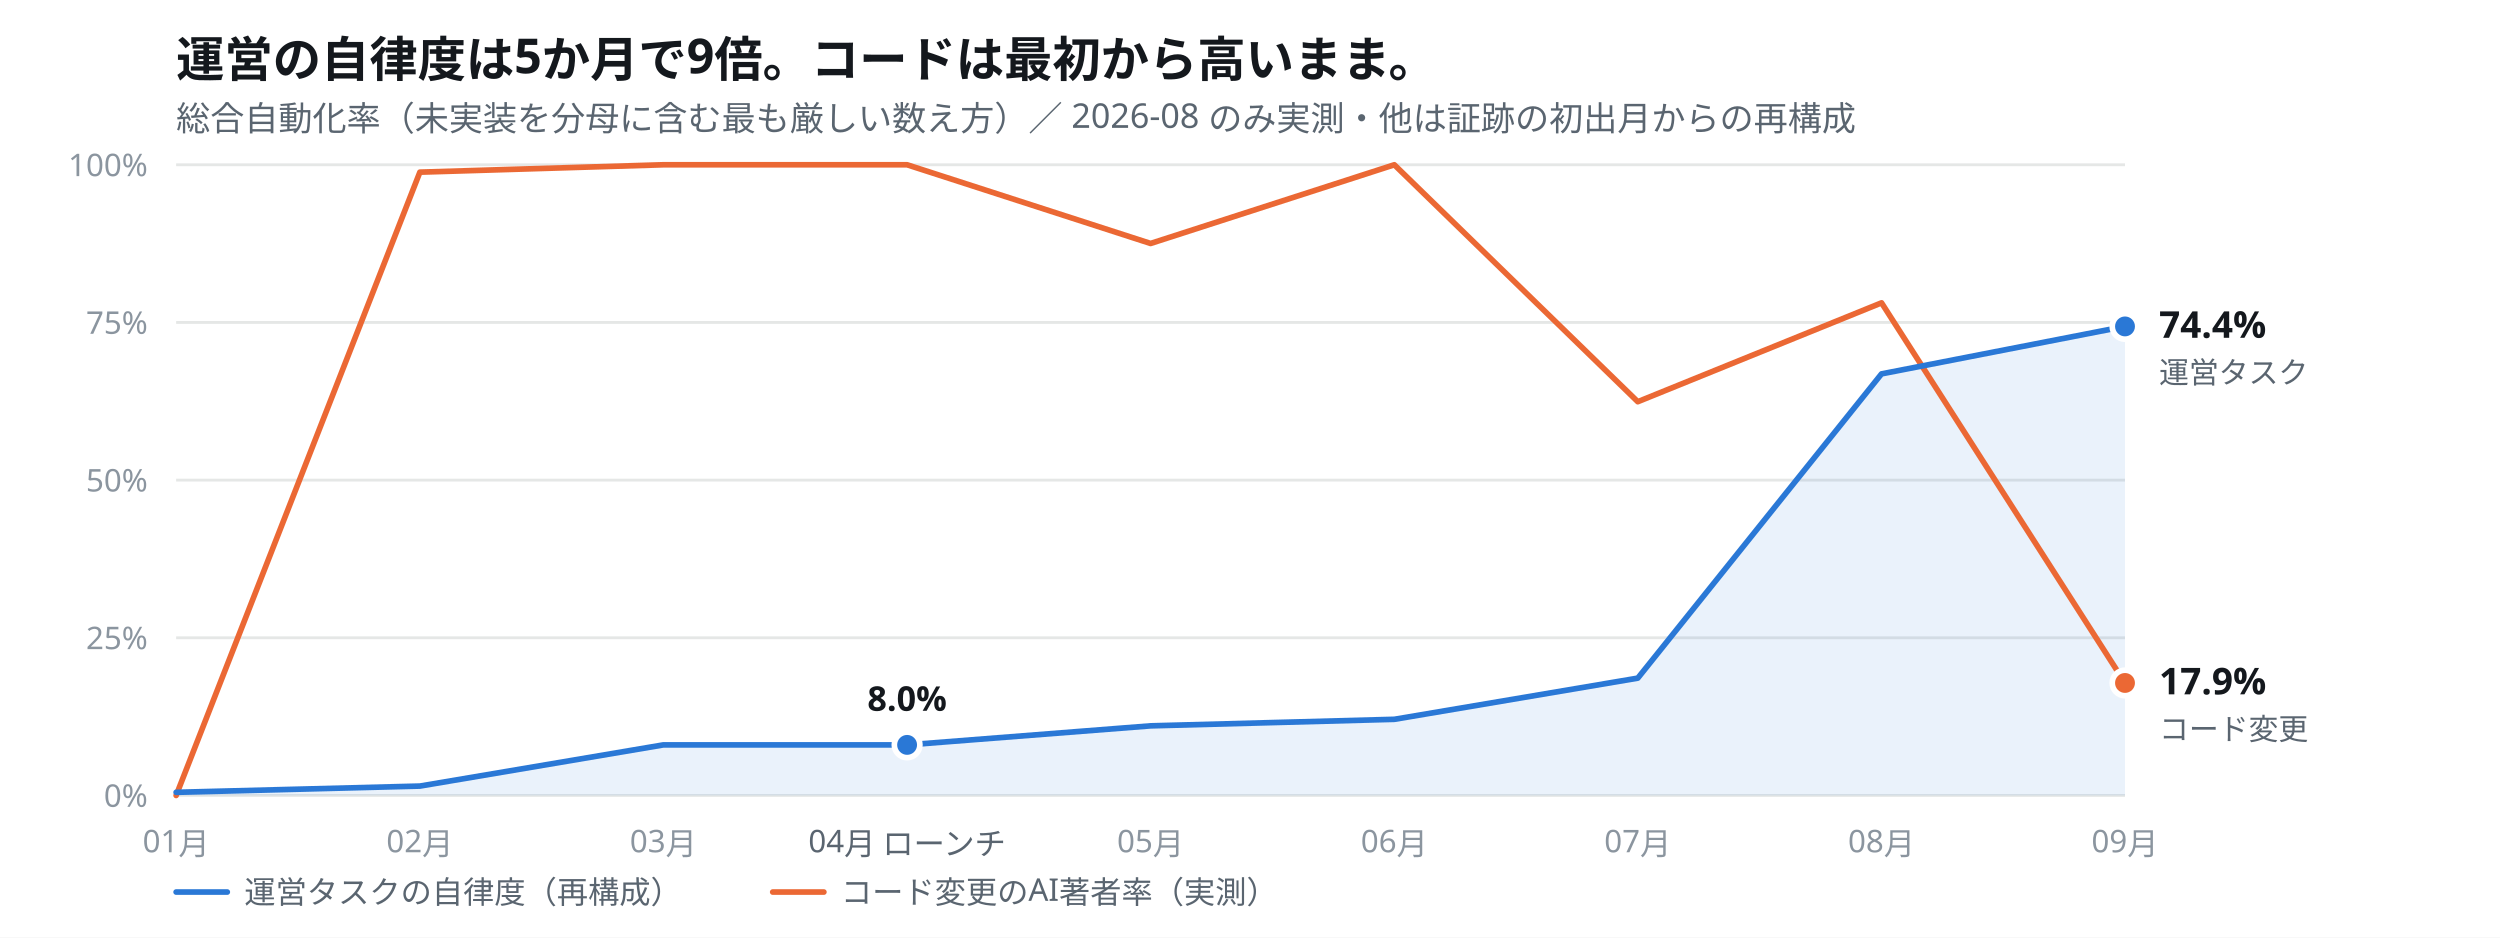
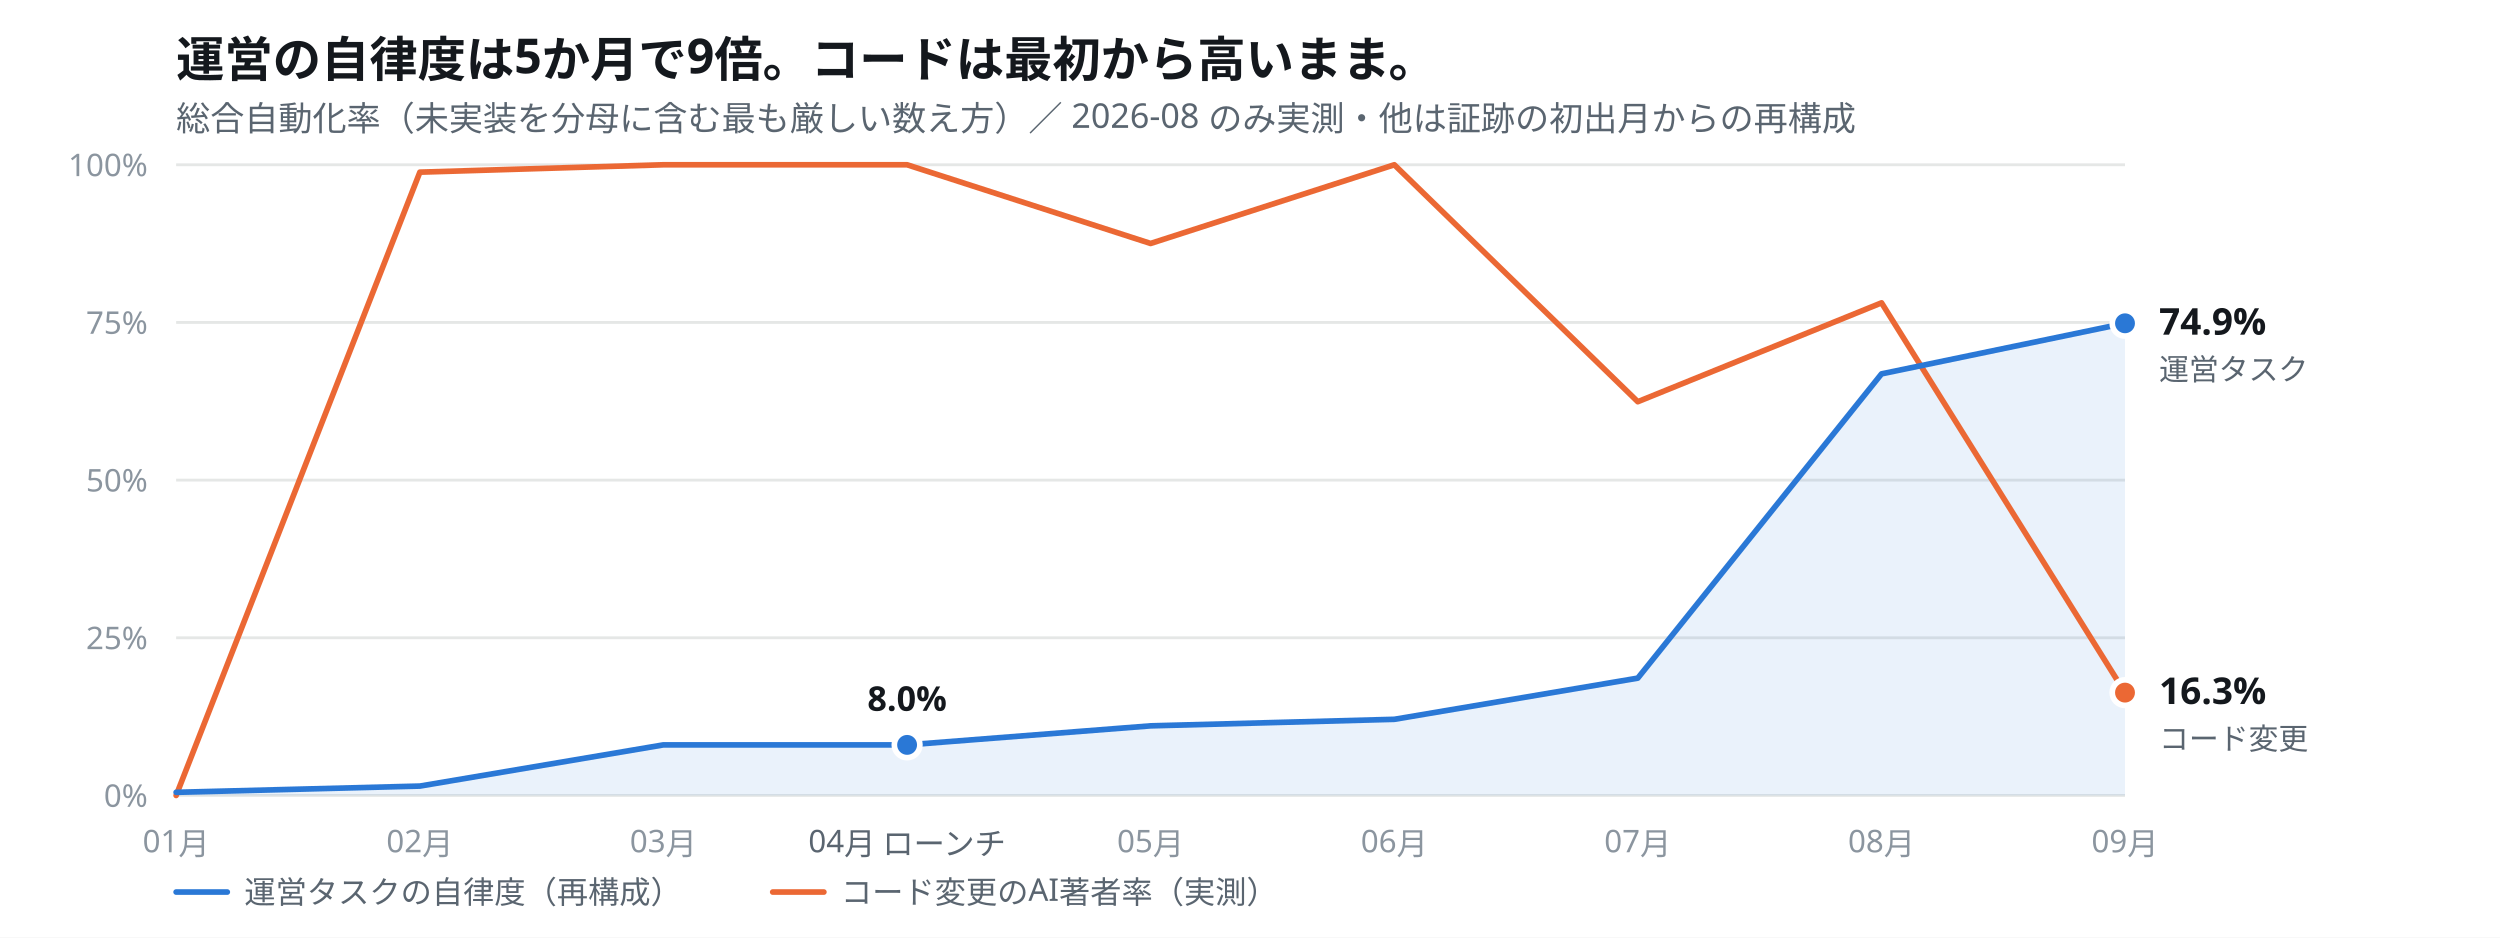
<svg xmlns="http://www.w3.org/2000/svg" viewBox="0 0 880 330" width="880" height="330" font-family="'Zen Kaku Gothic New','Hiragino Sans','Noto Sans JP',sans-serif" role="img" aria-label="運営タスクの自律度とコード変更のAI比率の月次推移">
  <rect width="880" height="330" fill="#ffffff" />
  <text x="62" y="27" fill="#14181d" font-size="17" font-weight="700">運営の自律度は5か月で9倍。コードは最初から高いまま。</text>
  <text x="62" y="46" fill="#5a6570" font-size="12">総合自動化率（未実装を分母に含む最も厳しい数え方）／ 2026-08 のみ実測・他は証跡の初出月からの再構成</text>
  <line x1="62" y1="280.0" x2="748" y2="280.0" stroke="#e5e7e6" stroke-width="1" />
  <text x="52" y="284.0" fill="#8b959f" font-size="11" text-anchor="end" font-variant-numeric="tabular-nums">0%</text>
  <line x1="62" y1="224.5" x2="748" y2="224.5" stroke="#e5e7e6" stroke-width="1" />
  <text x="52" y="228.5" fill="#8b959f" font-size="11" text-anchor="end" font-variant-numeric="tabular-nums">25%</text>
  <line x1="62" y1="169.0" x2="748" y2="169.0" stroke="#e5e7e6" stroke-width="1" />
  <text x="52" y="173.0" fill="#8b959f" font-size="11" text-anchor="end" font-variant-numeric="tabular-nums">50%</text>
  <line x1="62" y1="113.5" x2="748" y2="113.5" stroke="#e5e7e6" stroke-width="1" />
  <text x="52" y="117.5" fill="#8b959f" font-size="11" text-anchor="end" font-variant-numeric="tabular-nums">75%</text>
  <line x1="62" y1="58.0" x2="748" y2="58.0" stroke="#e5e7e6" stroke-width="1" />
  <text x="52" y="62.0" fill="#8b959f" font-size="11" text-anchor="end" font-variant-numeric="tabular-nums">100%</text>
  <text x="62.0" y="300" fill="#8b959f" font-size="11" text-anchor="middle">01月</text>
  <text x="147.8" y="300" fill="#8b959f" font-size="11" text-anchor="middle">02月</text>
  <text x="233.5" y="300" fill="#8b959f" font-size="11" text-anchor="middle">03月</text>
  <text x="319.3" y="300" fill="#5a6570" font-size="11" text-anchor="middle">04月 ローンチ</text>
  <text x="405.0" y="300" fill="#8b959f" font-size="11" text-anchor="middle">05月</text>
  <text x="490.8" y="300" fill="#8b959f" font-size="11" text-anchor="middle">06月</text>
  <text x="576.5" y="300" fill="#8b959f" font-size="11" text-anchor="middle">07月</text>
  <text x="662.3" y="300" fill="#8b959f" font-size="11" text-anchor="middle">08月</text>
  <text x="748.0" y="300" fill="#8b959f" font-size="11" text-anchor="middle">09月</text>
-   <polygon points="62,280 62.0,278.9 147.8,276.7 233.5,262.2 319.3,262.2 405.0,255.5 490.8,253.2 576.5,238.7 662.3,131.6 748.0,114.9 748,280" fill="#2a78d6" fill-opacity="0.1" />
-   <polyline points="62.0,280.0 147.8,60.6 233.5,58.0 319.3,58.0 405.0,85.7 490.8,58.0 576.5,141.4 662.3,106.6 748.0,240.4" fill="none" stroke="#eb6834" stroke-width="2" stroke-linejoin="round" stroke-linecap="round" />
-   <polyline points="62.0,278.9 147.8,276.7 233.5,262.2 319.3,262.2 405.0,255.5 490.8,253.2 576.5,238.7 662.3,131.6 748.0,114.9" fill="none" stroke="#2a78d6" stroke-width="2" stroke-linejoin="round" stroke-linecap="round" />
-   <circle cx="748.0" cy="114.9" r="4.5" fill="#2a78d6" stroke="#ffffff" stroke-width="2" />
-   <circle cx="748.0" cy="240.4" r="4.5" fill="#eb6834" stroke="#ffffff" stroke-width="2" />
+   <polygon points="62,280 62.0,278.9 147.8,276.7 233.5,262.2 319.3,262.2 405.0,255.5 490.8,253.2 576.5,238.7 662.3,131.6 748.0,113.8 748,280" fill="#2a78d6" fill-opacity="0.1" />
+   <polyline points="62.0,280.0 147.8,60.6 233.5,58.0 319.3,58.0 405.0,85.7 490.8,58.0 576.5,141.4 662.3,106.6 748.0,243.8" fill="none" stroke="#eb6834" stroke-width="2" stroke-linejoin="round" stroke-linecap="round" />
+   <polyline points="62.0,278.9 147.8,276.7 233.5,262.2 319.3,262.2 405.0,255.5 490.8,253.2 576.5,238.7 662.3,131.6 748.0,113.8" fill="none" stroke="#2a78d6" stroke-width="2" stroke-linejoin="round" stroke-linecap="round" />
+   <circle cx="748.0" cy="113.8" r="4.5" fill="#2a78d6" stroke="#ffffff" stroke-width="2" />
+   <circle cx="748.0" cy="243.8" r="4.5" fill="#eb6834" stroke="#ffffff" stroke-width="2" />
  <circle cx="319.3" cy="262.2" r="4.5" fill="#2a78d6" stroke="#ffffff" stroke-width="2" />
-   <text x="760" y="118.9" fill="#14181d" font-size="13" font-weight="700" font-variant-numeric="tabular-nums">74.4%</text>
-   <text x="760" y="134.9" fill="#5a6570" font-size="10.5">運営タスク</text>
-   <text x="760" y="244.4" fill="#14181d" font-size="13" font-weight="700" font-variant-numeric="tabular-nums">17.9%</text>
-   <text x="760" y="260.4" fill="#5a6570" font-size="10.5">コード変更</text>
+   <text x="760" y="117.8" fill="#14181d" font-size="13" font-weight="700" font-variant-numeric="tabular-nums">74.9%</text>
+   <text x="760" y="133.8" fill="#5a6570" font-size="10.5">運営タスク</text>
+   <text x="760" y="247.8" fill="#14181d" font-size="13" font-weight="700" font-variant-numeric="tabular-nums">16.3%</text>
+   <text x="760" y="263.8" fill="#5a6570" font-size="10.5">コード変更</text>
  <text x="319.3" y="250.2" fill="#14181d" font-size="12" font-weight="700" text-anchor="middle" font-variant-numeric="tabular-nums">8.0%</text>
  <line x1="62" y1="314" x2="80" y2="314" stroke="#2a78d6" stroke-width="2" stroke-linecap="round" />
  <text x="86" y="318" fill="#5a6570" font-size="11">運営タスクの自律度（再構成）</text>
  <line x1="272" y1="314" x2="290" y2="314" stroke="#eb6834" stroke-width="2" stroke-linecap="round" />
  <text x="296" y="318" fill="#5a6570" font-size="11">コード変更のAI著者率（実測）</text>
</svg>
